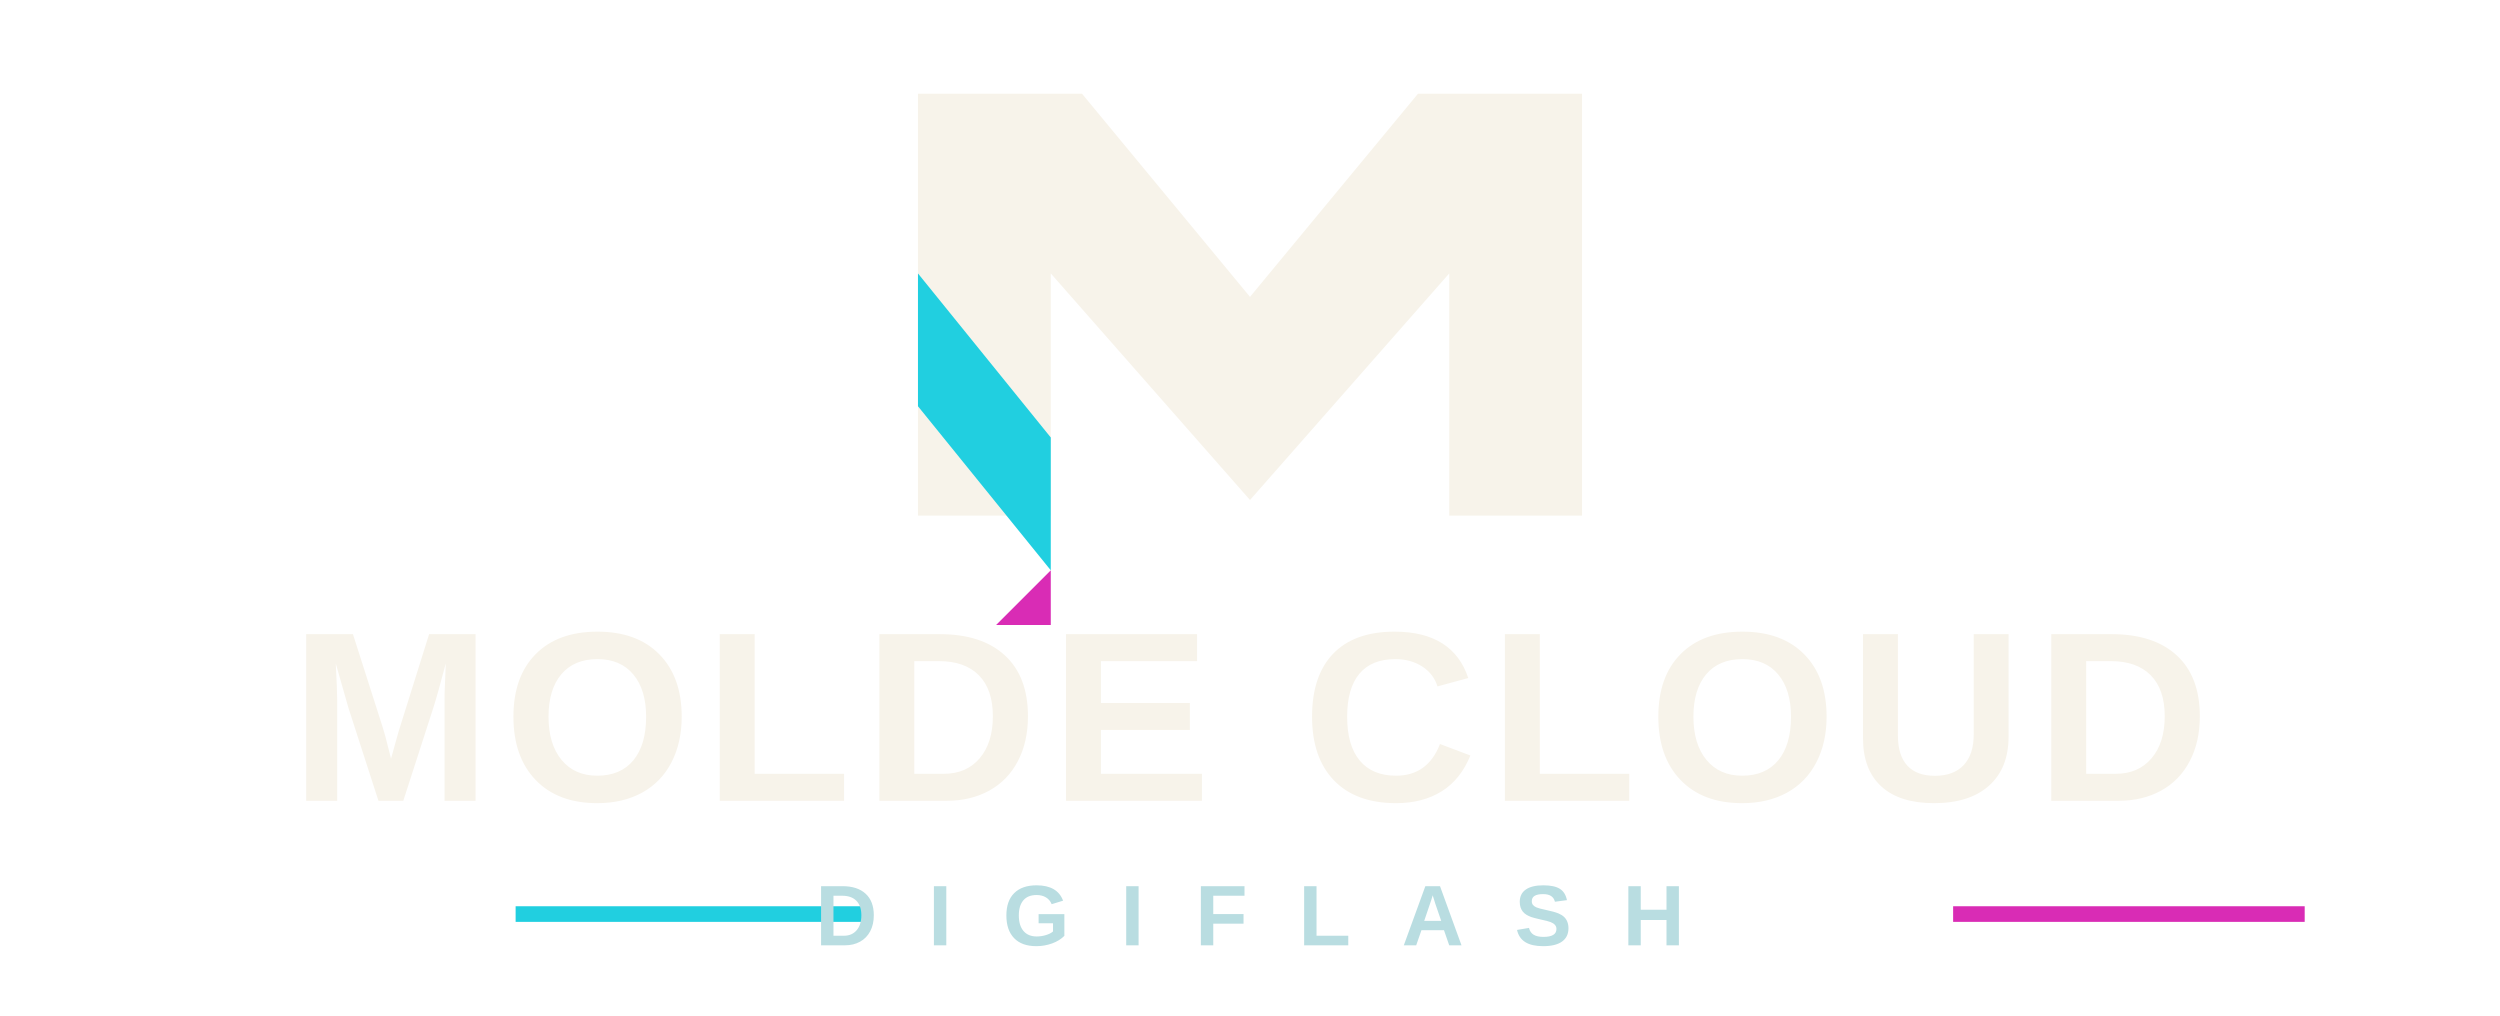
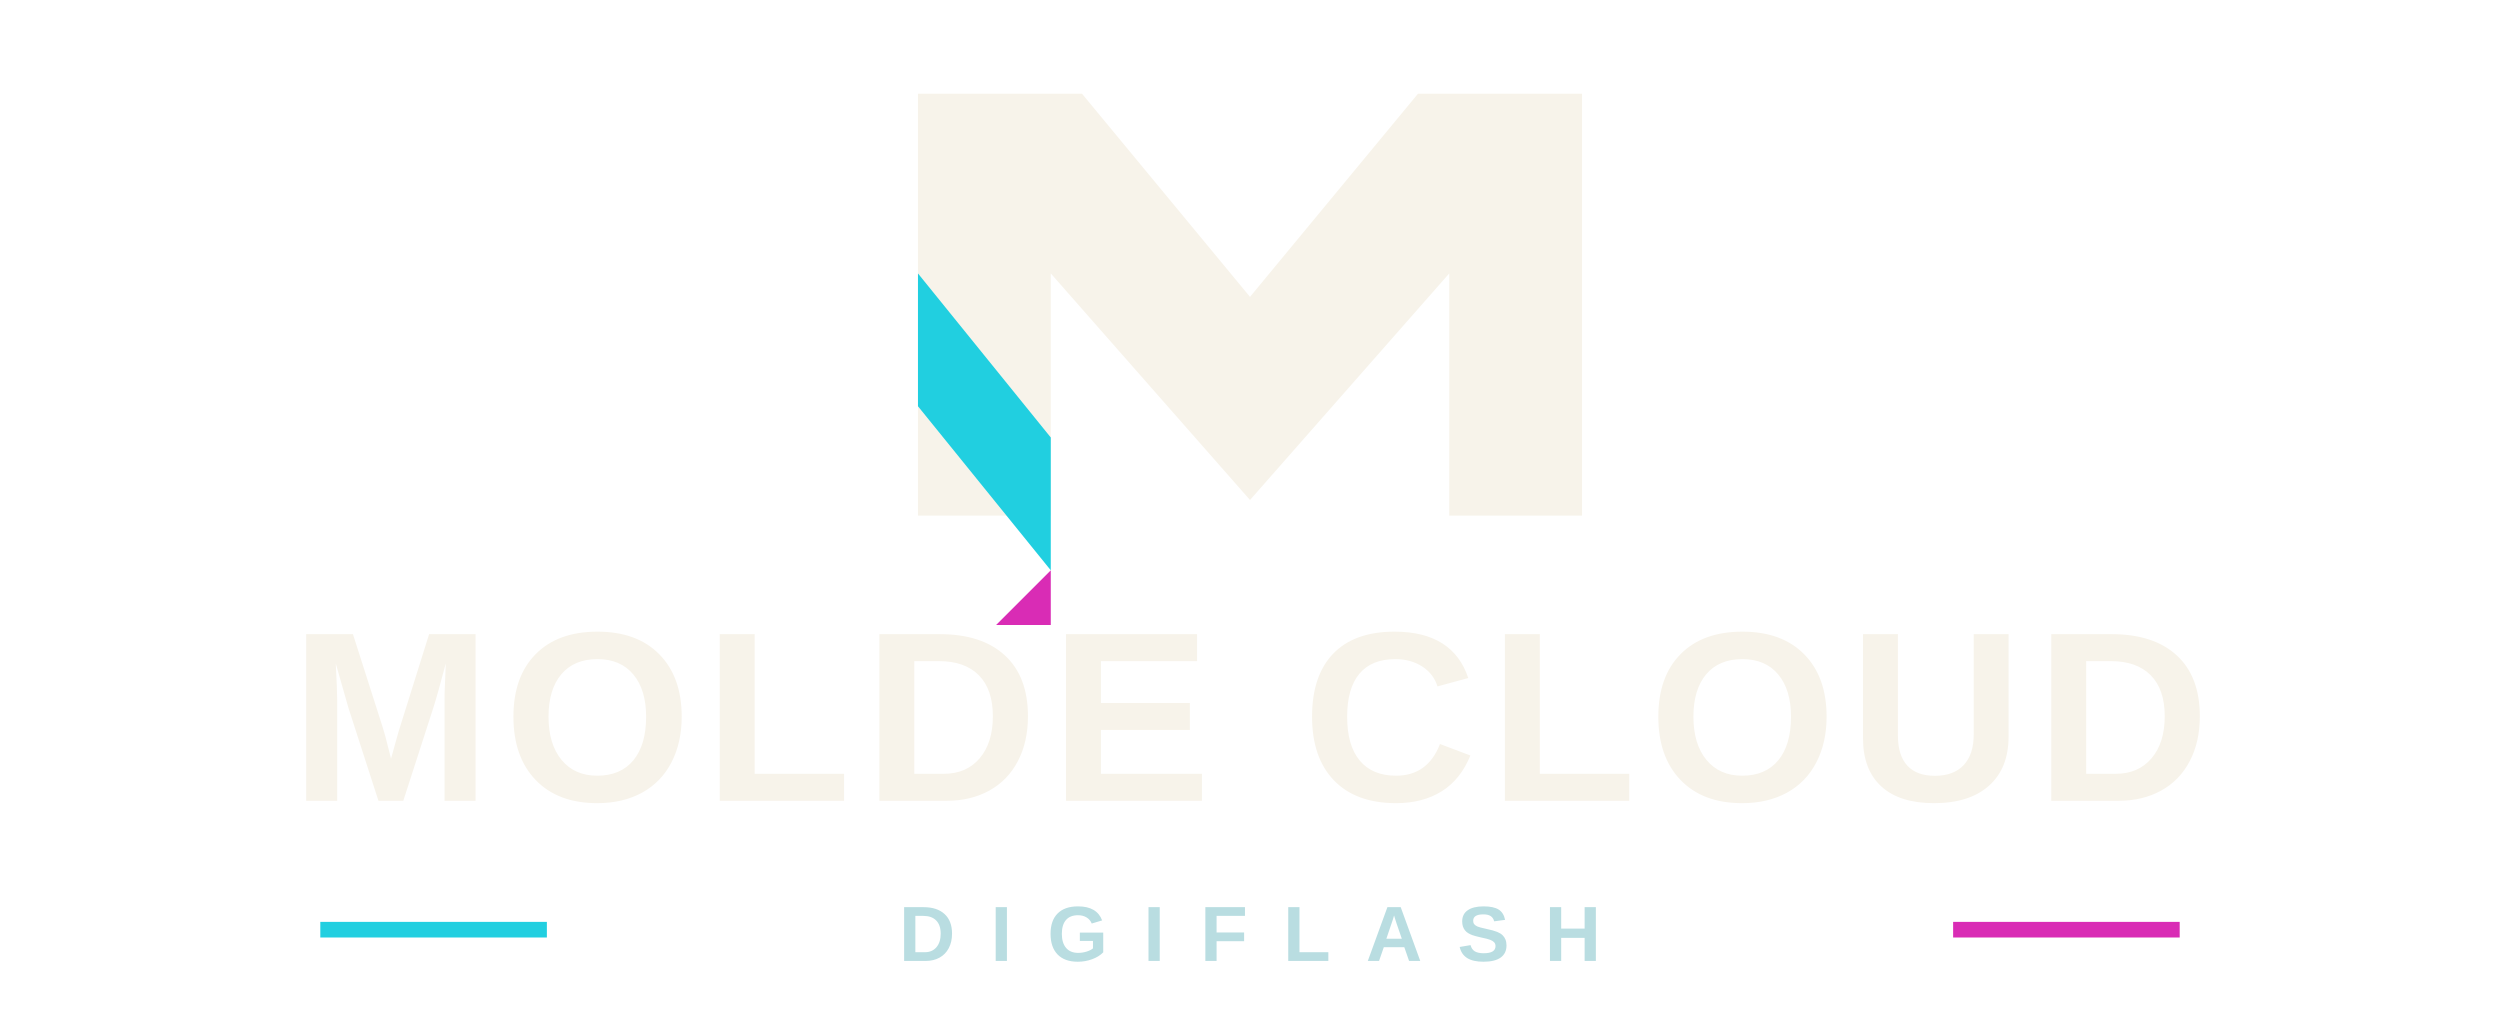
<svg xmlns="http://www.w3.org/2000/svg" viewBox="0 0 640 260" role="img" aria-labelledby="title desc">
  <path fill="#F7F3EA" d="M235 24h42l43 52 43-52h42v108h-34V70l-51 58-51-58v62h-34z" />
  <path fill="#21CFE0" d="m235 70 34 42v34l-34-42z" />
  <path fill="#D92CB5" d="m269 146-14 14h14z" />
  <text x="320" y="205" fill="#F7F3EA" font-family="Arial Narrow,Arial,sans-serif" font-size="62" font-weight="800" letter-spacing="3" text-anchor="middle">MOLDE CLOUD</text>
-   <path stroke="#21CFE0" stroke-width="4" d="M132 234h90" />
-   <text x="320" y="242" fill="#B9DDE1" font-family="Arial,Helvetica,sans-serif" font-size="22" font-weight="700" letter-spacing="13" text-anchor="middle">DIGIFLASH</text>
-   <path stroke="#D92CB5" stroke-width="4" d="M500 234h90" />
+   <path stroke="#21CFE0" stroke-width="4" d="M82 238h58" />
+   <text x="320" y="246" fill="#B9DDE1" font-family="Arial,Helvetica,sans-serif" font-size="20" font-weight="700" letter-spacing="9" text-anchor="middle">DIGIFLASH</text>
+   <path stroke="#D92CB5" stroke-width="4" d="M500 238h58" />
</svg>
